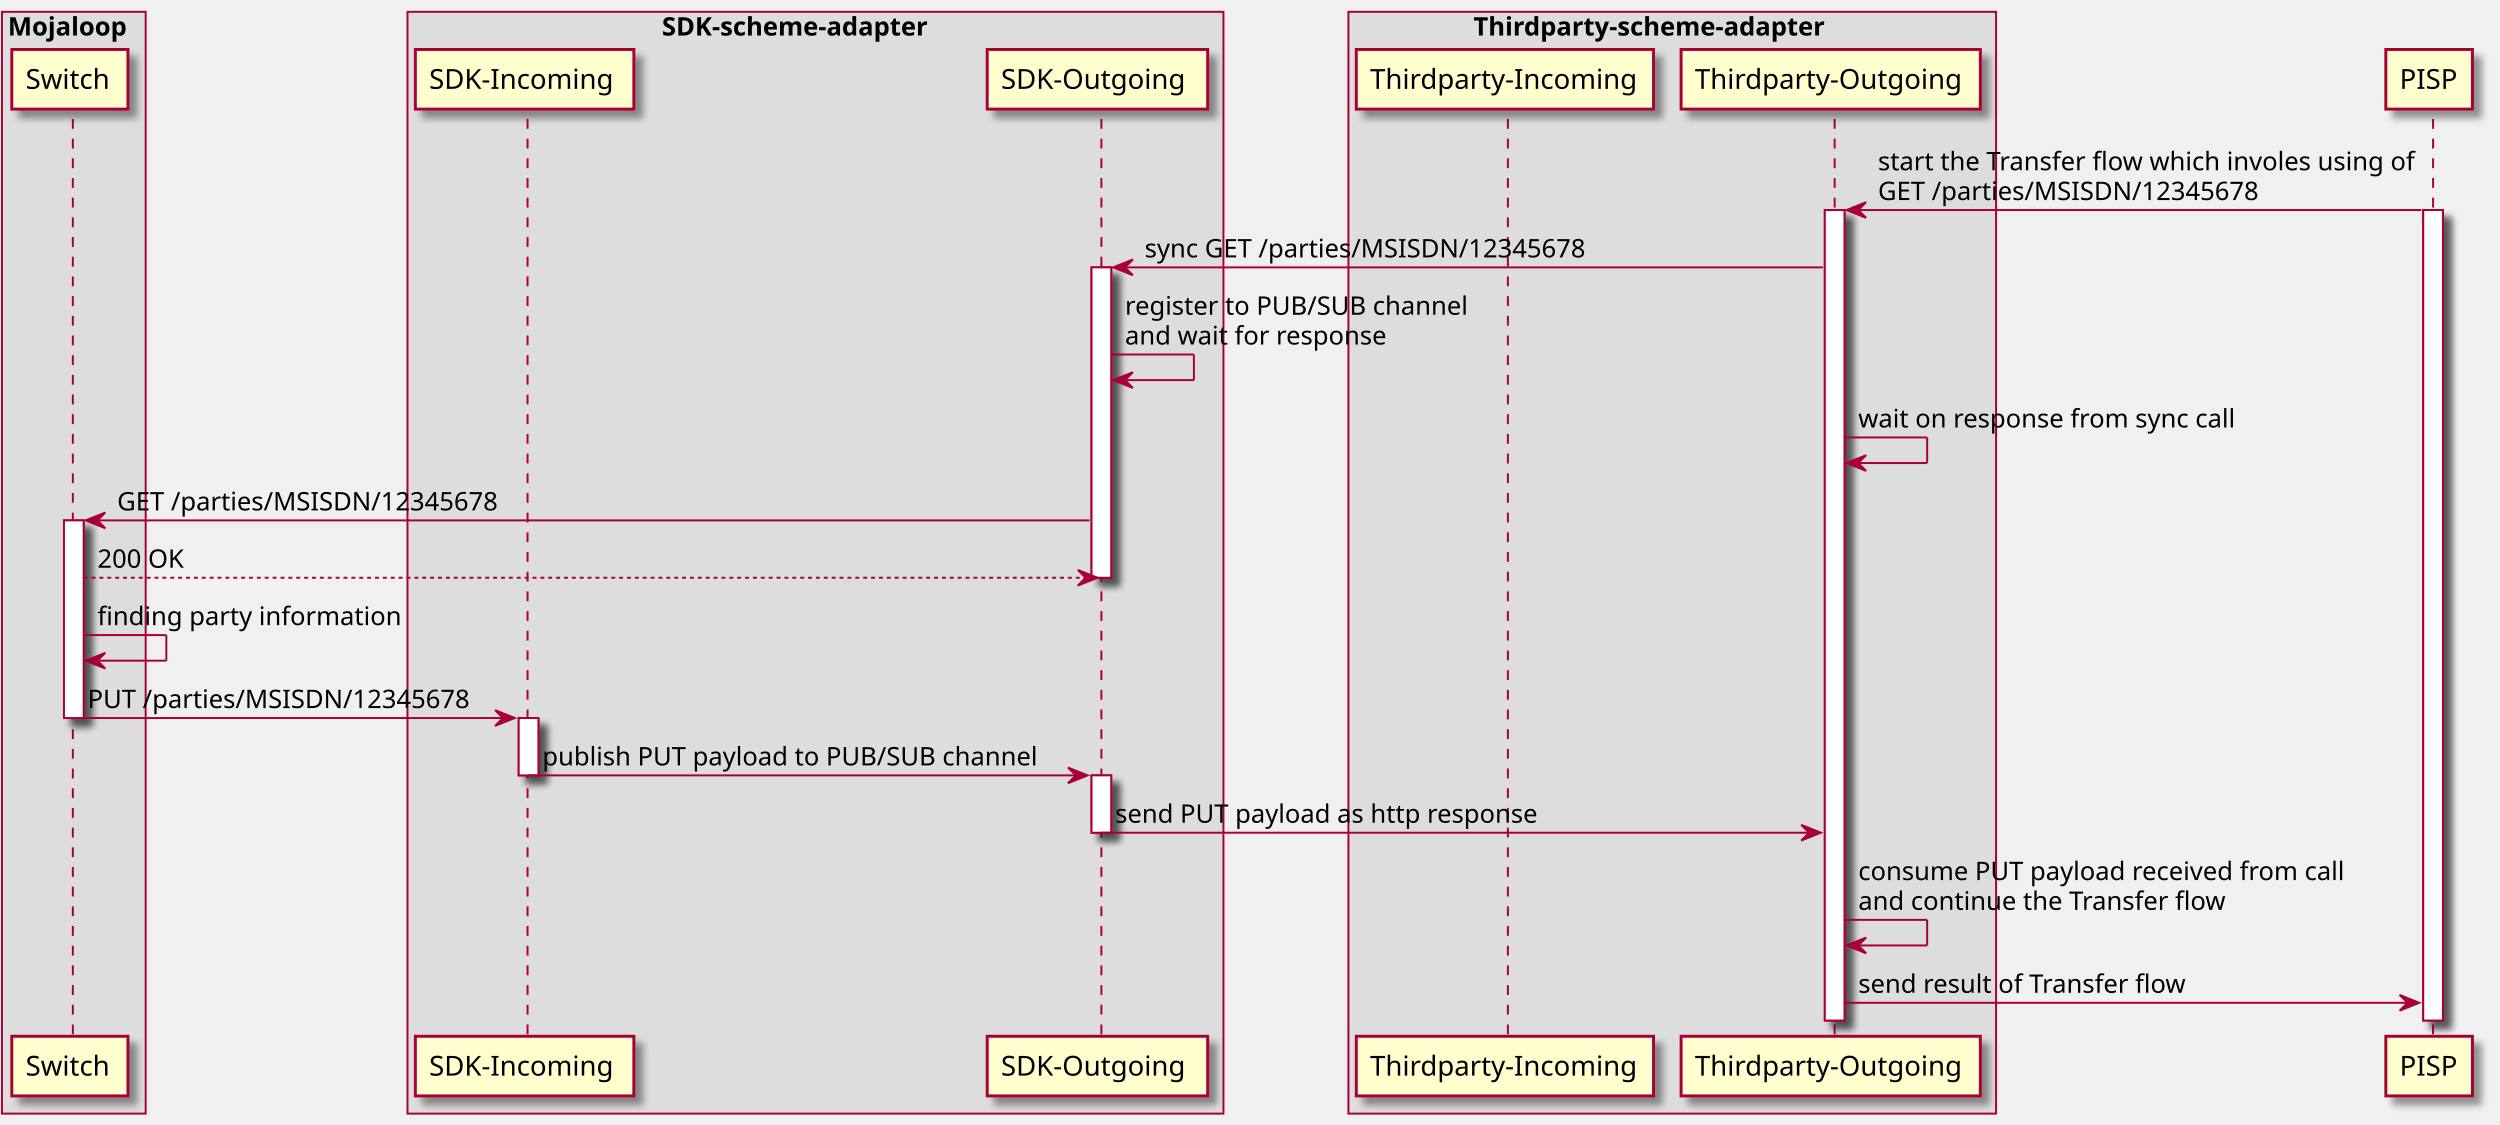
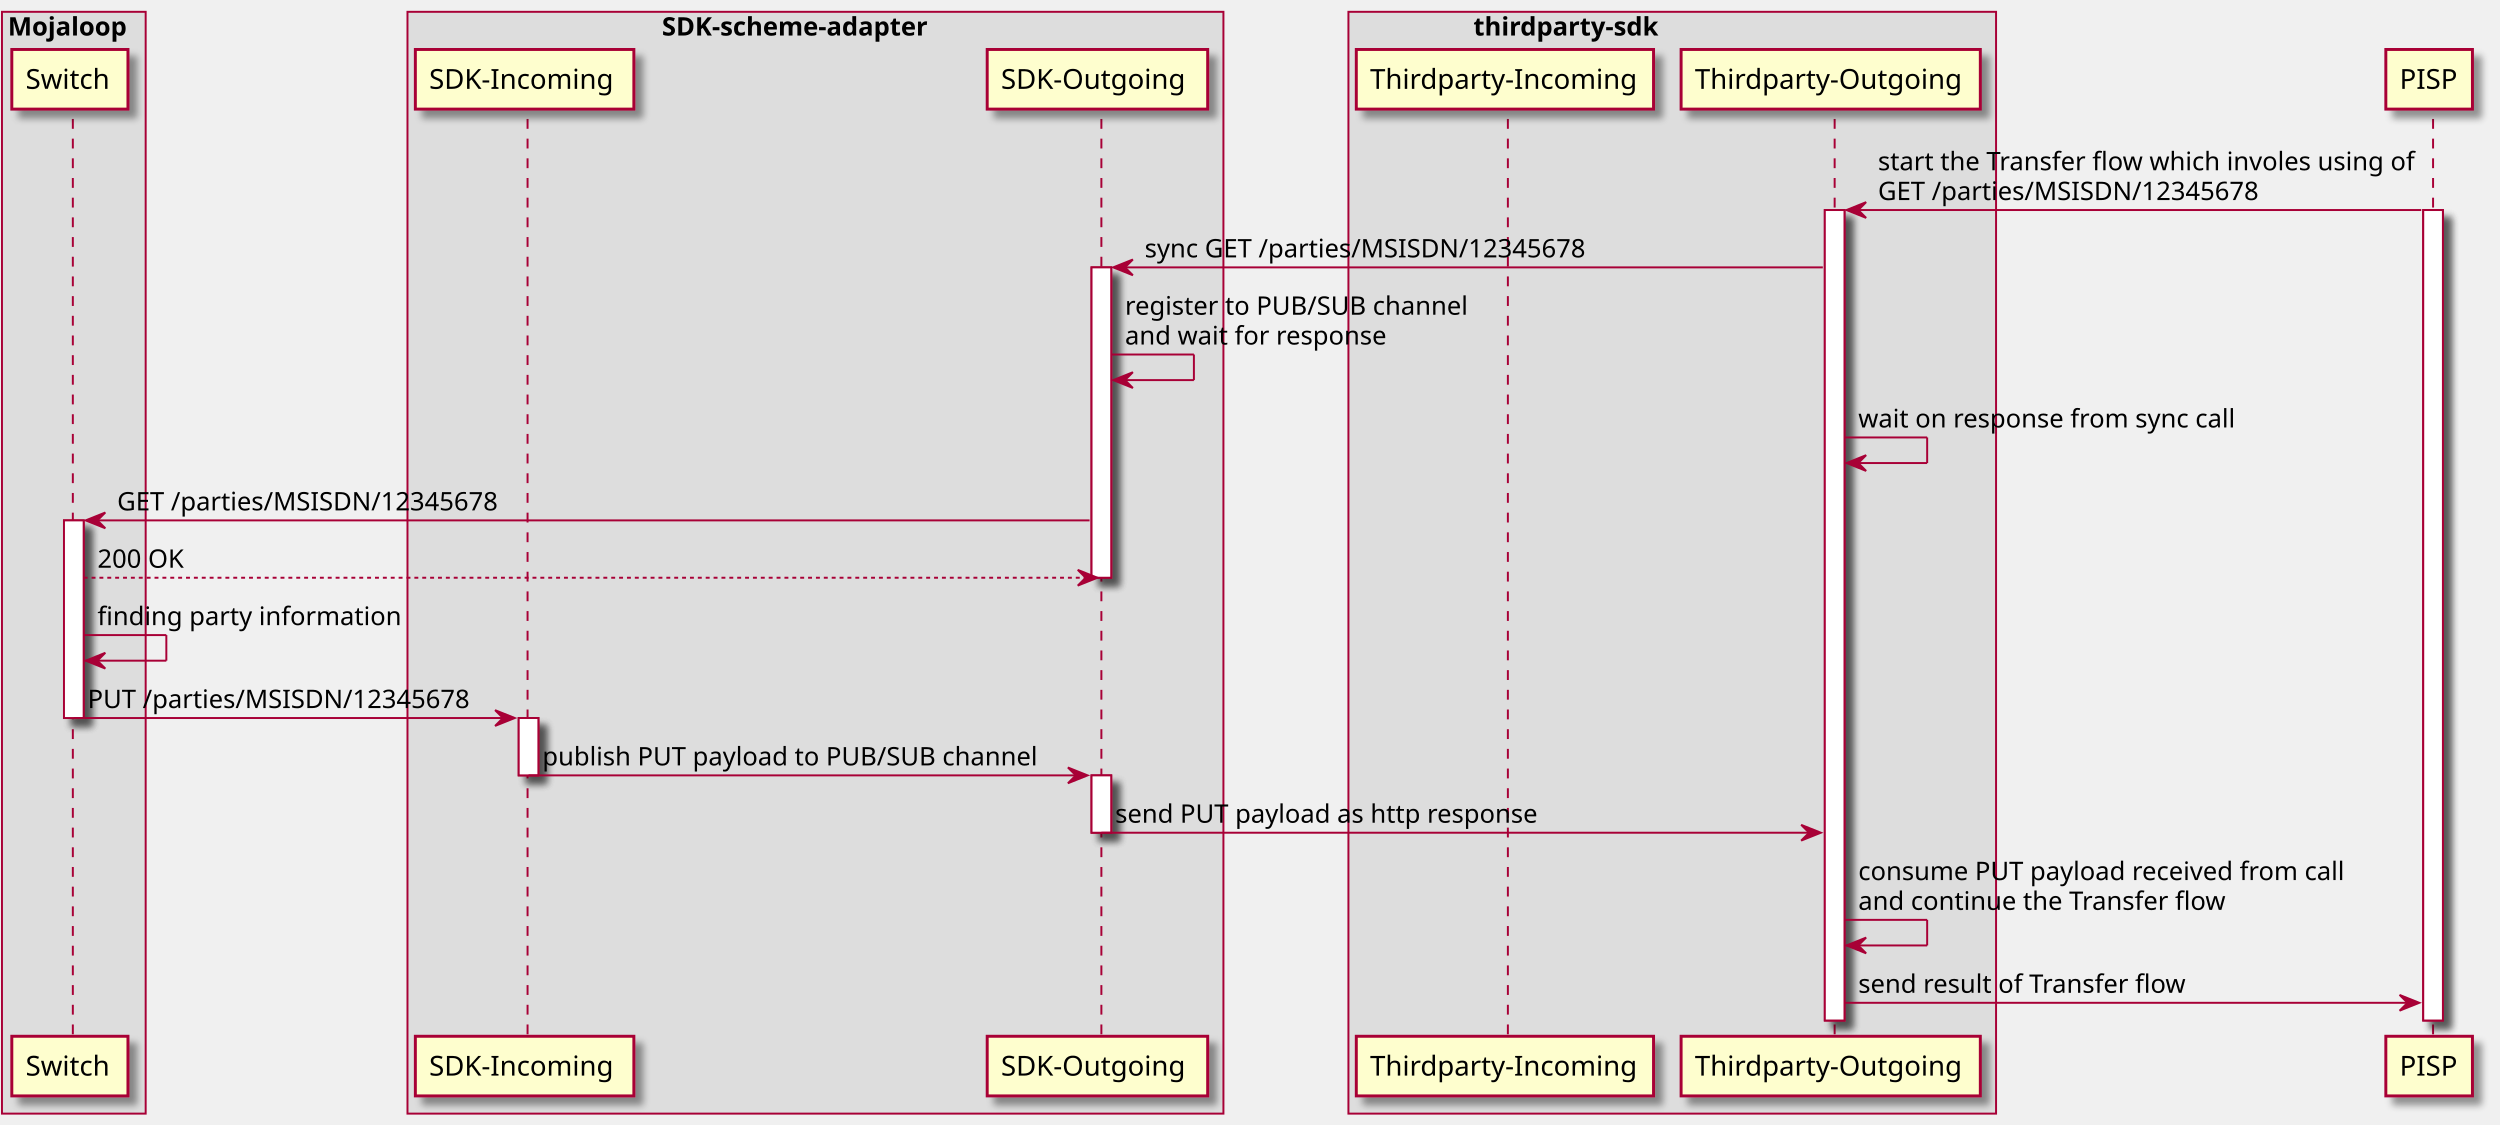
<svg xmlns="http://www.w3.org/2000/svg" height="571" preserveAspectRatio="none" style="width:1270px;height:571px" width="1270">
  <defs>
    <filter height="300%" id="a" width="300%" x="-1" y="-1">
      <feGaussianBlur result="blurOut" stdDeviation="2" />
      <feColorMatrix in="blurOut" result="blurOut2" values="0 0 0 0 0 0 0 0 0 0 0 0 0 0 0 0 0 0 .4 0" />
      <feOffset dx="4" dy="4" in="blurOut2" result="blurOut3" />
      <feBlend in="SourceGraphic" in2="blurOut3" />
    </filter>
  </defs>
  <path fill="#DDD" stroke="#a80036" d="M1 6h73v559.719H1z" />
  <text font-family="sans-serif" font-size="13" font-weight="bold" lengthAdjust="spacingAndGlyphs" textLength="67" x="4" y="18.067">
    Mojaloop
  </text>
  <path fill="#DDD" stroke="#a80036" d="M207 6h414.5v559.719H207z" />
  <text font-family="sans-serif" font-size="13" font-weight="bold" lengthAdjust="spacingAndGlyphs" textLength="156" x="336.25" y="18.067">
    SDK-scheme-adapter
  </text>
  <path fill="#DDD" stroke="#a80036" d="M685 6h329v559.719H685z" />
  <text font-family="sans-serif" font-size="13" font-weight="bold" lengthAdjust="spacingAndGlyphs" textLength="202" x="748.5" y="18.067">
-     Thirdparty-scheme-adapter
+     thirdparty-sdk
  </text>
  <path fill="#FFF" filter="url(#a)" stroke="#a80036" d="M32.5 264.359h10v100.398h-10zM263.5 364.758h10v29.133h-10zM554.5 135.828h10v157.664h-10zM554.5 393.891h10v29.133h-10zM927 106.695h10v411.727h-10zM1231 106.695h10v411.727h-10z" />
  <path stroke="#a80036" stroke-dasharray="5,5" d="M37 60.43v466.992M268 60.43v466.992M559.5 60.43v466.992M766 60.43v466.992M932 60.43v466.992M1236 60.43v466.992" />
  <path fill="#FEFECE" filter="url(#a)" stroke="#a80036" stroke-width="1.5" d="M6 25.133h59V55.43H6z" />
  <text font-family="sans-serif" font-size="14" lengthAdjust="spacingAndGlyphs" textLength="45" x="13" y="45.128">
    Switch
  </text>
  <path fill="#FEFECE" filter="url(#a)" stroke="#a80036" stroke-width="1.5" d="M6 526.422h59v30.297H6z" />
  <text font-family="sans-serif" font-size="14" lengthAdjust="spacingAndGlyphs" textLength="45" x="13" y="546.417">
    Switch
  </text>
  <path fill="#FEFECE" filter="url(#a)" stroke="#a80036" stroke-width="1.5" d="M211 25.133h111V55.43H211z" />
  <text font-family="sans-serif" font-size="14" lengthAdjust="spacingAndGlyphs" textLength="97" x="218" y="45.128">
    SDK-Incoming
  </text>
  <path fill="#FEFECE" filter="url(#a)" stroke="#a80036" stroke-width="1.5" d="M211 526.422h111v30.297H211z" />
  <text font-family="sans-serif" font-size="14" lengthAdjust="spacingAndGlyphs" textLength="97" x="218" y="546.417">
    SDK-Incoming
  </text>
  <path fill="#FEFECE" filter="url(#a)" stroke="#a80036" stroke-width="1.5" d="M501.5 25.133h112V55.43h-112z" />
  <text font-family="sans-serif" font-size="14" lengthAdjust="spacingAndGlyphs" textLength="98" x="508.5" y="45.128">
    SDK-Outgoing
  </text>
  <path fill="#FEFECE" filter="url(#a)" stroke="#a80036" stroke-width="1.5" d="M501.5 526.422h112v30.297h-112z" />
  <text font-family="sans-serif" font-size="14" lengthAdjust="spacingAndGlyphs" textLength="98" x="508.5" y="546.417">
    SDK-Outgoing
  </text>
  <path fill="#FEFECE" filter="url(#a)" stroke="#a80036" stroke-width="1.5" d="M689 25.133h151V55.43H689z" />
  <text font-family="sans-serif" font-size="14" lengthAdjust="spacingAndGlyphs" textLength="137" x="696" y="45.128">
    Thirdparty-Incoming
  </text>
  <path fill="#FEFECE" filter="url(#a)" stroke="#a80036" stroke-width="1.5" d="M689 526.422h151v30.297H689z" />
  <text font-family="sans-serif" font-size="14" lengthAdjust="spacingAndGlyphs" textLength="137" x="696" y="546.417">
    Thirdparty-Incoming
  </text>
  <path fill="#FEFECE" filter="url(#a)" stroke="#a80036" stroke-width="1.5" d="M854 25.133h152V55.43H854z" />
  <text font-family="sans-serif" font-size="14" lengthAdjust="spacingAndGlyphs" textLength="138" x="861" y="45.128">
    Thirdparty-Outgoing
  </text>
  <path fill="#FEFECE" filter="url(#a)" stroke="#a80036" stroke-width="1.5" d="M854 526.422h152v30.297H854z" />
  <text font-family="sans-serif" font-size="14" lengthAdjust="spacingAndGlyphs" textLength="138" x="861" y="546.417">
    Thirdparty-Outgoing
  </text>
  <path fill="#FEFECE" filter="url(#a)" stroke="#a80036" stroke-width="1.5" d="M1212 25.133h44V55.43h-44z" />
  <text font-family="sans-serif" font-size="14" lengthAdjust="spacingAndGlyphs" textLength="30" x="1219" y="45.128">
    PISP
  </text>
  <path fill="#FEFECE" filter="url(#a)" stroke="#a80036" stroke-width="1.5" d="M1212 526.422h44v30.297h-44z" />
  <text font-family="sans-serif" font-size="14" lengthAdjust="spacingAndGlyphs" textLength="30" x="1219" y="546.417">
    PISP
  </text>
  <path fill="#FFF" filter="url(#a)" stroke="#a80036" d="M32.5 264.359h10v100.398h-10zM263.5 364.758h10v29.133h-10zM554.5 135.828h10v157.664h-10zM554.5 393.891h10v29.133h-10zM927 106.695h10v411.727h-10zM1231 106.695h10v411.727h-10z" />
  <path fill="#A80036" stroke="#a80036" d="M948 102.695l-10 4 10 4-4-4z" />
  <path stroke="#a80036" d="M942 106.695h288" />
  <text font-family="sans-serif" font-size="13" lengthAdjust="spacingAndGlyphs" textLength="280" x="954" y="86.497">
    start the Transfer flow which involes using of
  </text>
  <text font-family="sans-serif" font-size="13" lengthAdjust="spacingAndGlyphs" textLength="201" x="954" y="101.629">
    GET /parties/MSISDN/12345678
  </text>
  <path fill="#A80036" stroke="#a80036" d="M575.5 131.828l-10 4 10 4-4-4z" />
  <path stroke="#a80036" d="M569.5 135.828H926" />
  <text font-family="sans-serif" font-size="13" lengthAdjust="spacingAndGlyphs" textLength="234" x="581.5" y="130.762">
    sync GET /parties/MSISDN/12345678
  </text>
  <path stroke="#a80036" d="M564.5 180.094h42M606.5 180.094v13M565.5 193.094h41" />
  <path fill="#A80036" stroke="#a80036" d="M575.5 189.094l-10 4 10 4-4-4z" />
  <text font-family="sans-serif" font-size="13" lengthAdjust="spacingAndGlyphs" textLength="183" x="571.5" y="159.895">
    register to PUB/SUB channel
  </text>
  <text font-family="sans-serif" font-size="13" lengthAdjust="spacingAndGlyphs" textLength="137" x="571.5" y="175.028">
    and wait for response
  </text>
  <path stroke="#a80036" d="M937 222.227h42M979 222.227v13M938 235.227h41" />
  <path fill="#A80036" stroke="#a80036" d="M948 231.227l-10 4 10 4-4-4z" />
  <text font-family="sans-serif" font-size="13" lengthAdjust="spacingAndGlyphs" textLength="200" x="944" y="217.161">
    wait on response from sync call
  </text>
  <path fill="#A80036" stroke="#a80036" d="M53.5 260.36l-10 4 10 4-4-4z" />
  <path stroke="#a80036" d="M47.5 264.359h506" />
  <text font-family="sans-serif" font-size="13" lengthAdjust="spacingAndGlyphs" textLength="201" x="59.5" y="259.293">
    GET /parties/MSISDN/12345678
  </text>
  <path fill="#A80036" stroke="#a80036" d="M547.5 289.492l10 4-10 4 4-4z" />
  <path stroke="#a80036" stroke-dasharray="2,2" d="M42.5 293.492h511" />
  <text font-family="sans-serif" font-size="13" lengthAdjust="spacingAndGlyphs" textLength="46" x="49.5" y="288.426">
    200 OK
  </text>
  <path stroke="#a80036" d="M42.5 322.625h42M84.5 322.625v13M43.5 335.625h41" />
  <path fill="#A80036" stroke="#a80036" d="M53.5 331.625l-10 4 10 4-4-4z" />
  <text font-family="sans-serif" font-size="13" lengthAdjust="spacingAndGlyphs" textLength="156" x="49.5" y="317.559">
    finding party information
  </text>
  <path fill="#A80036" stroke="#a80036" d="M251.5 360.758l10 4-10 4 4-4z" />
  <path stroke="#a80036" d="M37.5 364.758h220" />
  <text font-family="sans-serif" font-size="13" lengthAdjust="spacingAndGlyphs" textLength="201" x="44.5" y="359.692">
    PUT /parties/MSISDN/12345678
  </text>
  <path fill="#A80036" stroke="#a80036" d="M542.5 389.89l10 4-10 4 4-4z" />
  <path stroke="#a80036" d="M268.5 393.891h280" />
  <text font-family="sans-serif" font-size="13" lengthAdjust="spacingAndGlyphs" textLength="262" x="275.5" y="388.825">
    publish PUT payload to PUB/SUB channel
  </text>
  <path fill="#A80036" stroke="#a80036" d="M915 419.023l10 4-10 4 4-4z" />
  <path stroke="#a80036" d="M559.5 423.023H921" />
  <text font-family="sans-serif" font-size="13" lengthAdjust="spacingAndGlyphs" textLength="226" x="566.5" y="417.957">
    send PUT payload as http response
  </text>
  <path stroke="#a80036" d="M937 467.289h42M979 467.289v13M938 480.289h41" />
  <path fill="#A80036" stroke="#a80036" d="M948 476.29l-10 4 10 4-4-4z" />
  <text font-family="sans-serif" font-size="13" lengthAdjust="spacingAndGlyphs" textLength="259" x="944" y="447.09">
    consume PUT payload received from call
  </text>
  <text font-family="sans-serif" font-size="13" lengthAdjust="spacingAndGlyphs" textLength="192" x="944" y="462.223">
    and continue the Transfer flow
  </text>
  <path fill="#A80036" stroke="#a80036" d="M1219 505.422l10 4-10 4 4-4z" />
  <path stroke="#a80036" d="M937 509.422h288" />
  <text font-family="sans-serif" font-size="13" lengthAdjust="spacingAndGlyphs" textLength="171" x="944" y="504.356">
    send result of Transfer flow
  </text>
</svg>
